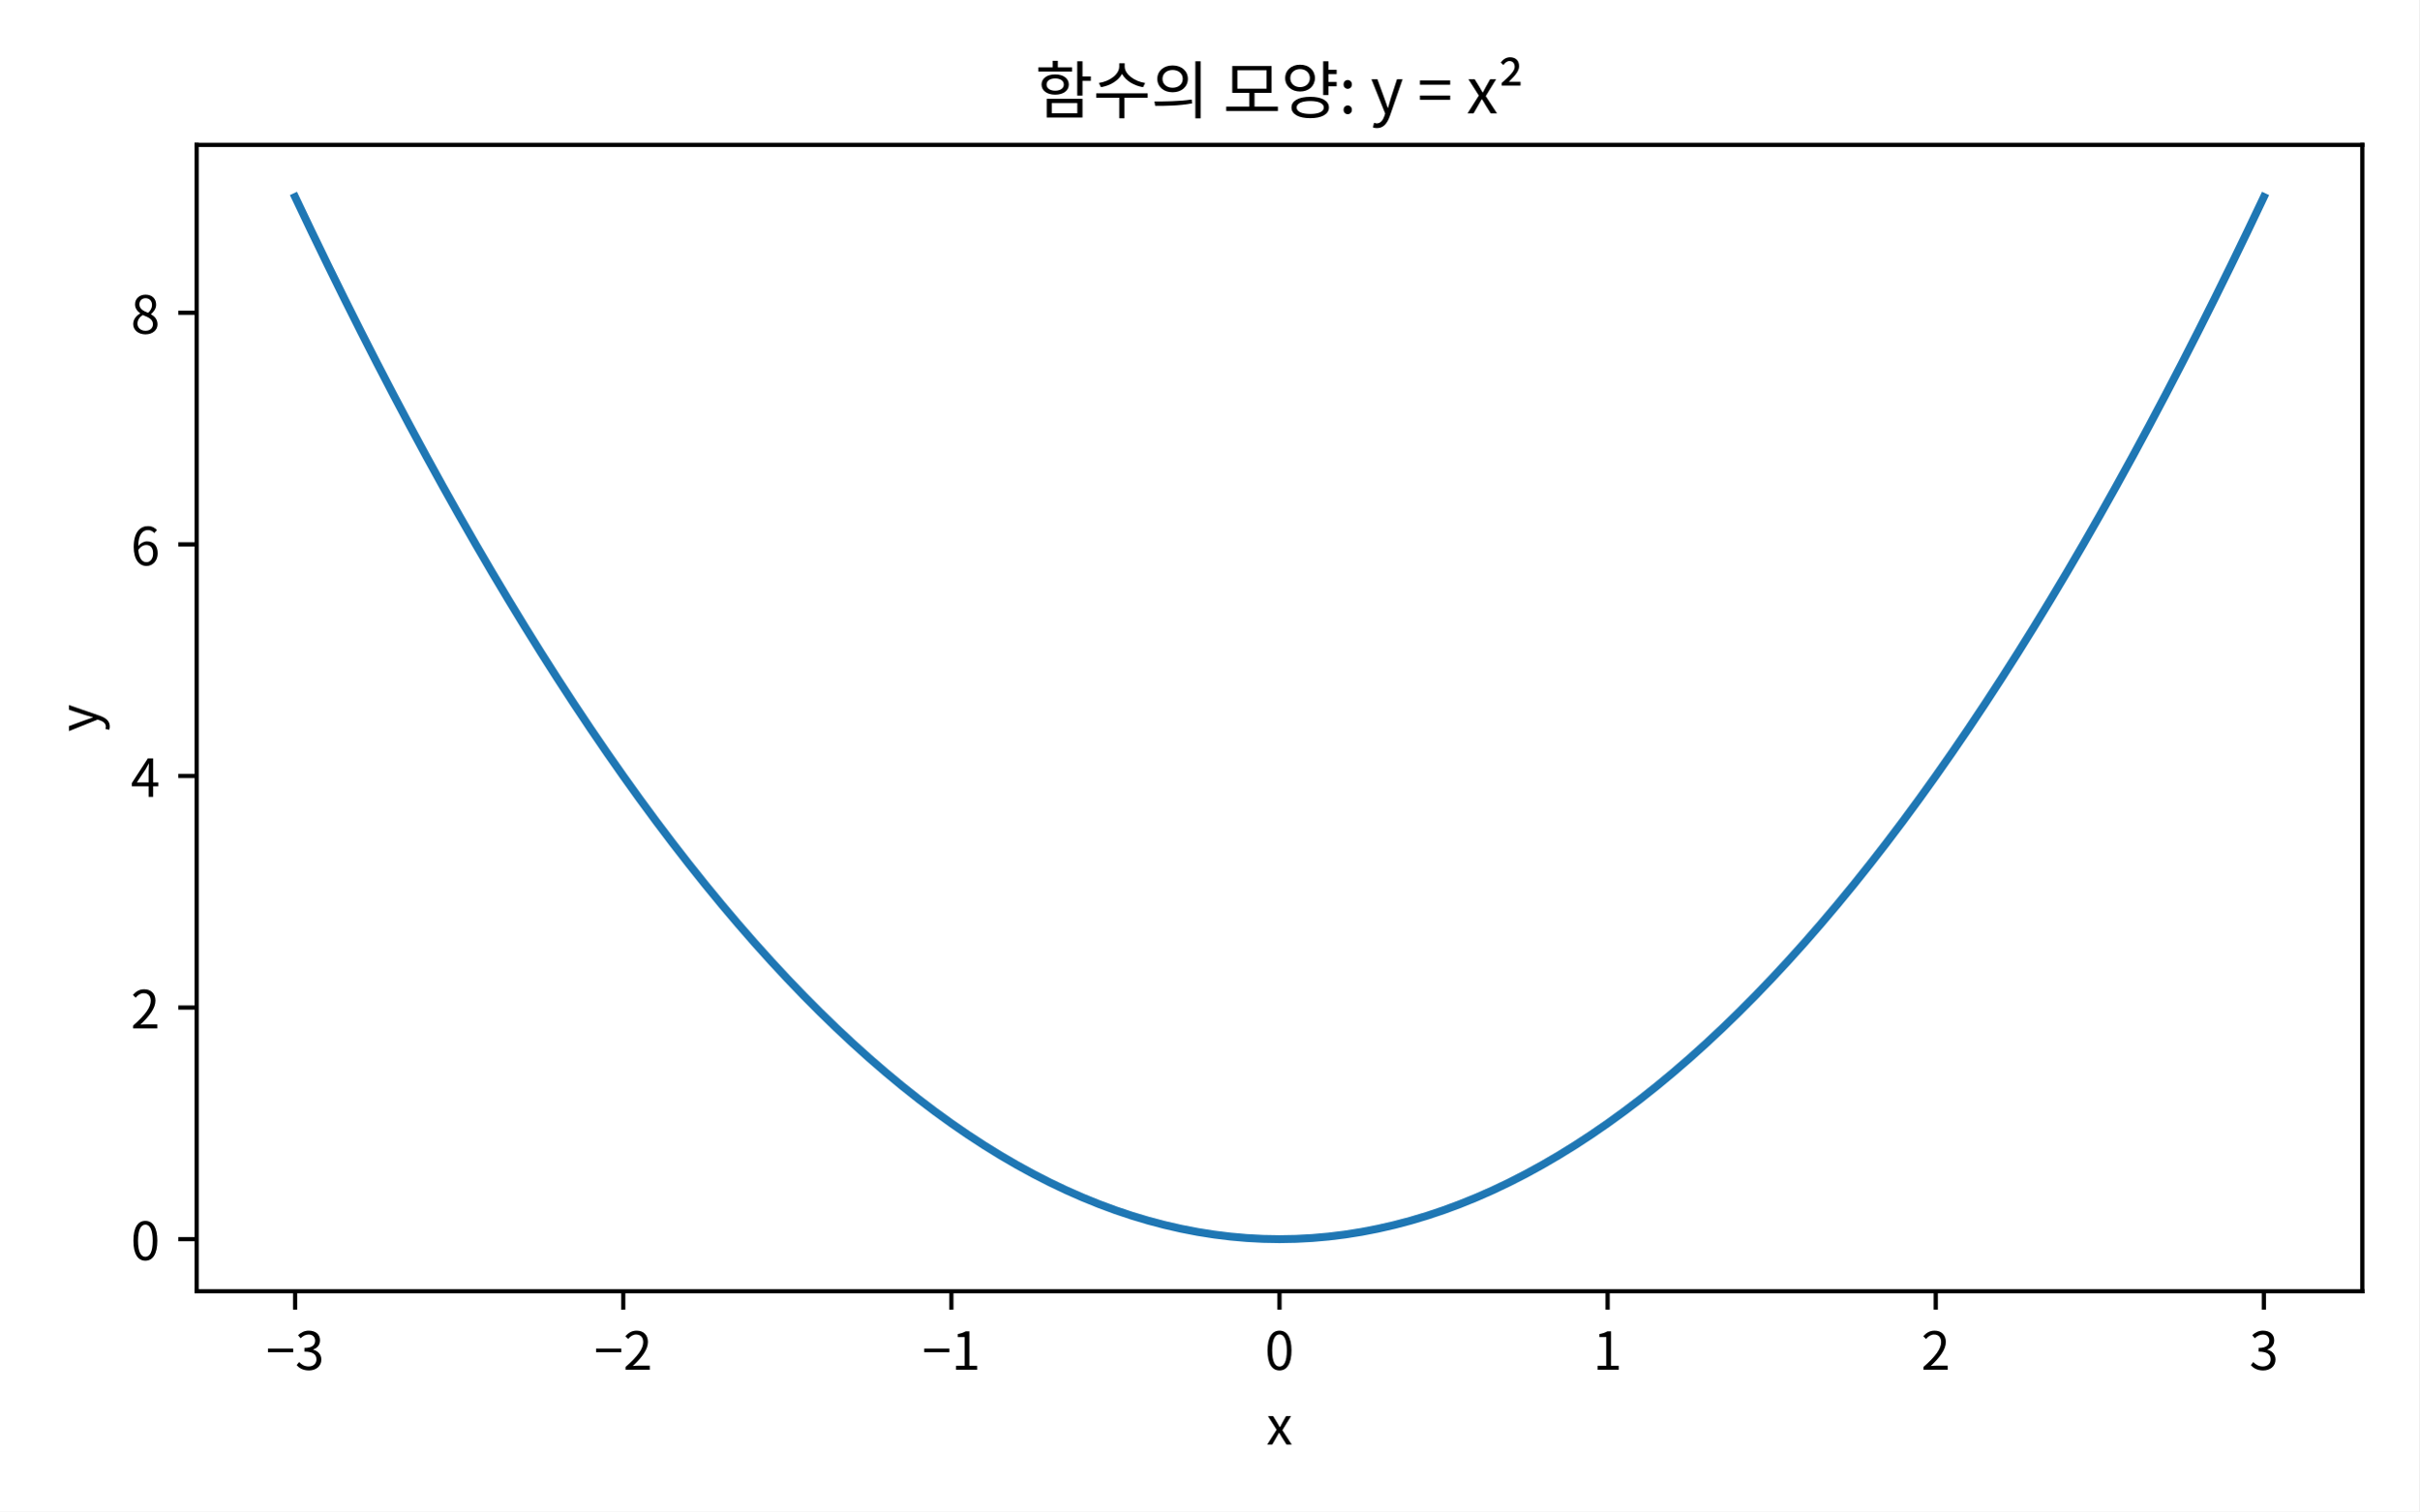
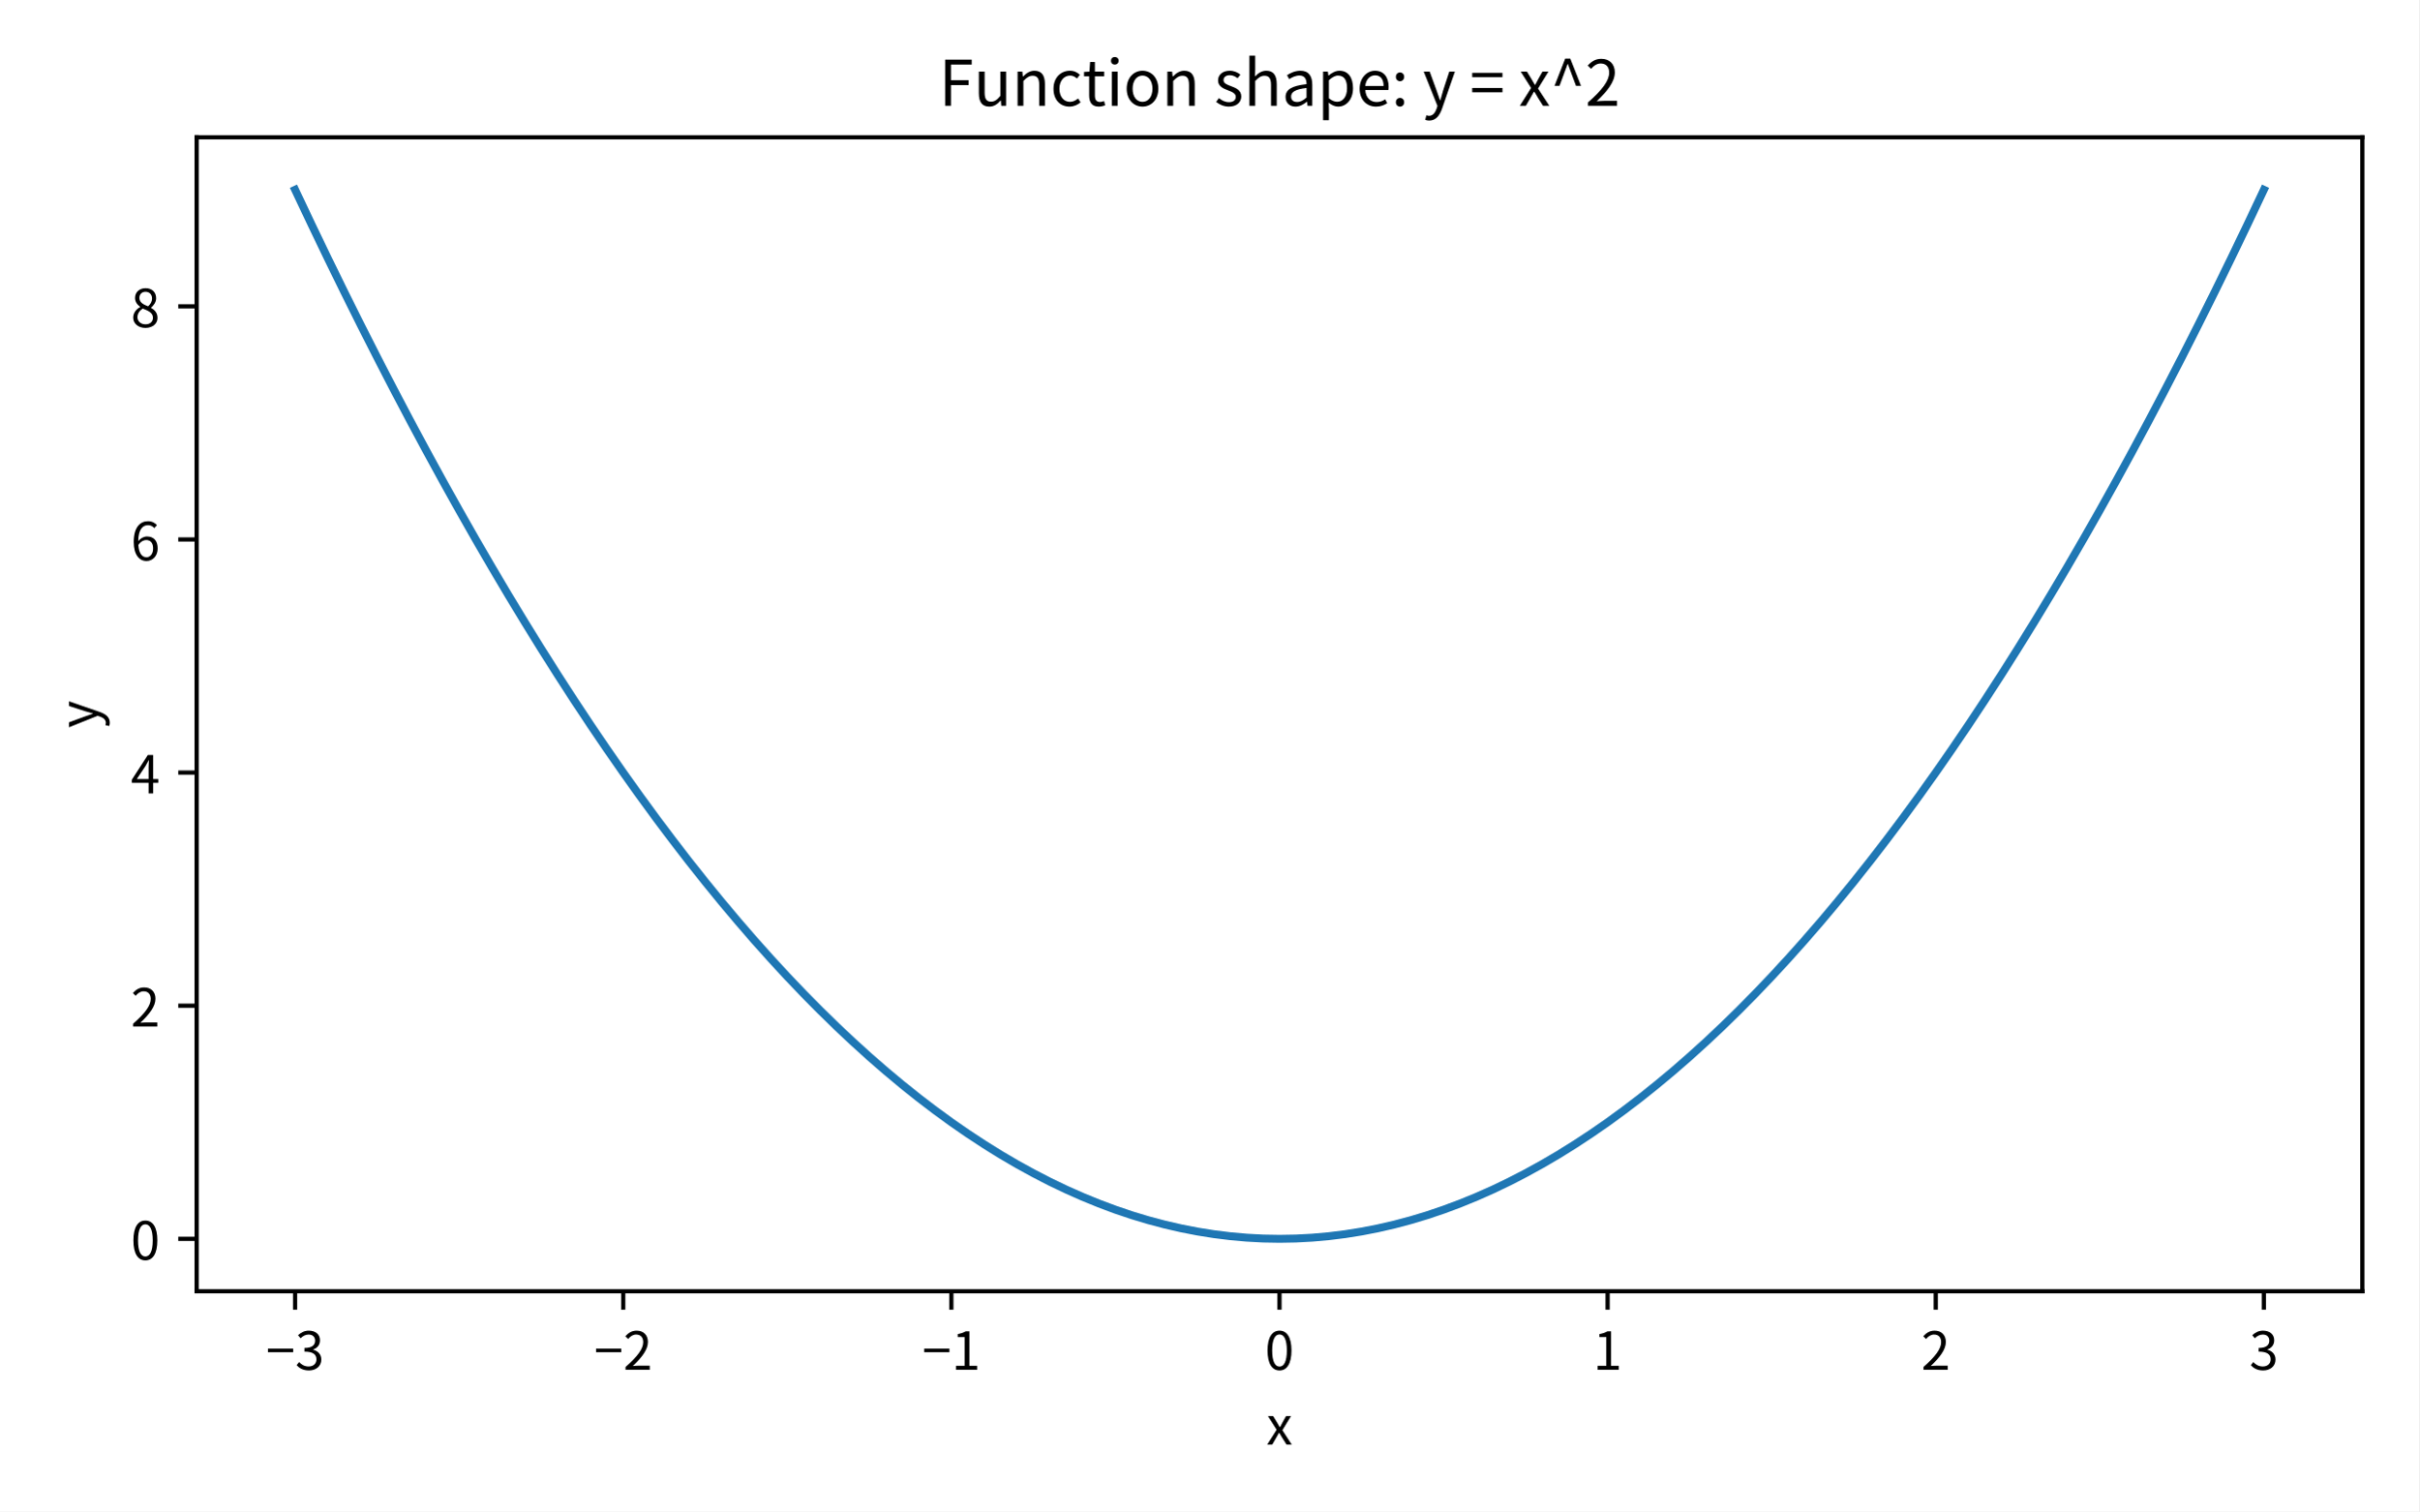
<svg xmlns="http://www.w3.org/2000/svg" xmlns:xlink="http://www.w3.org/1999/xlink" width="460.8pt" height="288pt" viewBox="0 0 460.8 288" version="1.1">
  <defs>
    <style type="text/css">*{stroke-linejoin: round; stroke-linecap: butt}</style>
  </defs>
  <g id="figure_1">
    <g id="patch_1">
      <path d="M 0 288 L 460.8 288 L 460.8 0 L 0 0 z " style="fill: #ffffff" />
    </g>
    <g id="axes_1">
      <g id="patch_2">
-         <path d="M 37.46 246.04 L 450 246.04 L 450 27.6 L 37.46 27.6 z " style="fill: #ffffff" />
+         <path d="M 37.46 246.04 L 450 246.04 L 450 26.16 L 37.46 26.16 z " style="fill: #ffffff" />
      </g>
      <g id="matplotlib.axis_1">
        <g id="xtick_1">
          <g id="line2d_1">
            <defs>
              <path id="m82375c42b1" d="M 0 0 L 0 3.5 " style="stroke: #000000; stroke-width: 0.8" />
            </defs>
            <g>
              <use xlink:href="#m82375c42b1" x="56.212" y="246.04" style="stroke: #000000; stroke-width: 0.8" />
            </g>
          </g>
          <g id="text_1">
            <g transform="translate(50.66182 260.9994) scale(0.1 -0.1)">
              <defs>
                <path id="NotoSansCJKjp-Regular-2212" d="M 243 2144 L 3315 2144 L 3315 2579 L 243 2579 L 243 2144 z " transform="scale(0.015625)" />
                <path id="NotoSansCJKjp-Regular-33" d="M 1683 -83 C 2522 -83 3194 416 3194 1254 C 3194 1901 2752 2310 2202 2445 L 2202 2477 C 2701 2650 3034 3034 3034 3603 C 3034 4346 2458 4774 1664 4774 C 1126 4774 710 4538 358 4218 L 672 3846 C 941 4115 1267 4301 1645 4301 C 2138 4301 2438 4006 2438 3558 C 2438 3053 2112 2662 1139 2662 L 1139 2214 C 2227 2214 2598 1843 2598 1274 C 2598 736 2208 403 1645 403 C 1114 403 762 659 486 941 L 186 563 C 493 224 954 -83 1683 -83 z " transform="scale(0.015625)" />
              </defs>
              <use xlink:href="#NotoSansCJKjp-Regular-2212" />
              <use xlink:href="#NotoSansCJKjp-Regular-33" x="55.5" />
            </g>
          </g>
        </g>
        <g id="xtick_2">
          <g id="line2d_2">
            <g>
              <use xlink:href="#m82375c42b1" x="118.718" y="246.04" style="stroke: #000000; stroke-width: 0.8" />
            </g>
          </g>
          <g id="text_2">
            <g transform="translate(113.1679 260.9994) scale(0.1 -0.1)">
              <defs>
                <path id="NotoSansCJKjp-Regular-32" d="M 282 0 L 3232 0 L 3232 506 L 1933 506 C 1696 506 1408 480 1165 461 C 2266 1504 3008 2458 3008 3398 C 3008 4230 2477 4774 1638 4774 C 1043 4774 634 4506 256 4090 L 595 3757 C 858 4070 1184 4301 1568 4301 C 2150 4301 2432 3910 2432 3373 C 2432 2566 1754 1632 282 346 L 282 0 z " transform="scale(0.015625)" />
              </defs>
              <use xlink:href="#NotoSansCJKjp-Regular-2212" />
              <use xlink:href="#NotoSansCJKjp-Regular-32" x="55.5" />
            </g>
          </g>
        </g>
        <g id="xtick_3">
          <g id="line2d_3">
            <g>
              <use xlink:href="#m82375c42b1" x="181.224" y="246.04" style="stroke: #000000; stroke-width: 0.8" />
            </g>
          </g>
          <g id="text_3">
            <g transform="translate(175.6739 260.9994) scale(0.1 -0.1)">
              <defs>
                <path id="NotoSansCJKjp-Regular-31" d="M 563 0 L 3136 0 L 3136 486 L 2195 486 L 2195 4691 L 1747 4691 C 1491 4544 1190 4435 774 4358 L 774 3987 L 1613 3987 L 1613 486 L 563 486 L 563 0 z " transform="scale(0.015625)" />
              </defs>
              <use xlink:href="#NotoSansCJKjp-Regular-2212" />
              <use xlink:href="#NotoSansCJKjp-Regular-31" x="55.5" />
            </g>
          </g>
        </g>
        <g id="xtick_4">
          <g id="line2d_4">
            <g>
              <use xlink:href="#m82375c42b1" x="243.73" y="246.04" style="stroke: #000000; stroke-width: 0.8" />
            </g>
          </g>
          <g id="text_4">
            <g transform="translate(240.955 260.9994) scale(0.1 -0.1)">
              <defs>
                <path id="NotoSansCJKjp-Regular-30" d="M 1779 -83 C 2669 -83 3238 723 3238 2362 C 3238 3987 2669 4774 1779 4774 C 883 4774 320 3987 320 2362 C 320 723 883 -83 1779 -83 z M 1779 390 C 1248 390 883 986 883 2362 C 883 3731 1248 4314 1779 4314 C 2310 4314 2675 3731 2675 2362 C 2675 986 2310 390 1779 390 z " transform="scale(0.015625)" />
              </defs>
              <use xlink:href="#NotoSansCJKjp-Regular-30" />
            </g>
          </g>
        </g>
        <g id="xtick_5">
          <g id="line2d_5">
            <g>
              <use xlink:href="#m82375c42b1" x="306.236" y="246.04" style="stroke: #000000; stroke-width: 0.8" />
            </g>
          </g>
          <g id="text_5">
            <g transform="translate(303.4611 260.9994) scale(0.1 -0.1)">
              <use xlink:href="#NotoSansCJKjp-Regular-31" />
            </g>
          </g>
        </g>
        <g id="xtick_6">
          <g id="line2d_6">
            <g>
              <use xlink:href="#m82375c42b1" x="368.742" y="246.04" style="stroke: #000000; stroke-width: 0.8" />
            </g>
          </g>
          <g id="text_6">
            <g transform="translate(365.9671 260.9994) scale(0.1 -0.1)">
              <use xlink:href="#NotoSansCJKjp-Regular-32" />
            </g>
          </g>
        </g>
        <g id="xtick_7">
          <g id="line2d_7">
            <g>
              <use xlink:href="#m82375c42b1" x="431.248" y="246.04" style="stroke: #000000; stroke-width: 0.8" />
            </g>
          </g>
          <g id="text_7">
            <g transform="translate(428.4732 260.9994) scale(0.1 -0.1)">
              <use xlink:href="#NotoSansCJKjp-Regular-33" />
            </g>
          </g>
        </g>
        <g id="text_8">
          <g transform="translate(241.2402 275.2494) scale(0.1 -0.1)">
            <defs>
              <path id="NotoSansCJKjp-Regular-78" d="M 96 0 L 710 0 L 1178 813 C 1299 1024 1408 1235 1530 1434 L 1562 1434 C 1696 1235 1824 1024 1939 813 L 2451 0 L 3091 0 L 1946 1754 L 3002 3475 L 2394 3475 L 1965 2714 C 1856 2515 1760 2330 1658 2131 L 1626 2131 C 1510 2330 1389 2515 1286 2714 L 819 3475 L 186 3475 L 1242 1811 L 96 0 z " transform="scale(0.015625)" />
            </defs>
            <use xlink:href="#NotoSansCJKjp-Regular-78" />
          </g>
        </g>
      </g>
      <g id="matplotlib.axis_2">
        <g id="ytick_1">
          <g id="line2d_8">
            <defs>
              <path id="m13616941af" d="M 0 0 L -3.5 0 " style="stroke: #000000; stroke-width: 0.8" />
            </defs>
            <g>
-               <use xlink:href="#m13616941af" x="37.46" y="236.111" style="stroke: #000000; stroke-width: 0.8" />
+               <use xlink:href="#m13616941af" x="37.46" y="236.045" style="stroke: #000000; stroke-width: 0.8" />
            </g>
          </g>
          <g id="text_9">
-             <g transform="translate(24.91 240.0906) scale(0.1 -0.1)">
+             <g transform="translate(24.91 240.0251) scale(0.1 -0.1)">
              <use xlink:href="#NotoSansCJKjp-Regular-30" />
            </g>
          </g>
        </g>
        <g id="ytick_2">
          <g id="line2d_9">
            <g>
-               <use xlink:href="#m13616941af" x="37.46" y="191.982" style="stroke: #000000; stroke-width: 0.8" />
+               <use xlink:href="#m13616941af" x="37.46" y="191.625" style="stroke: #000000; stroke-width: 0.8" />
            </g>
          </g>
          <g id="text_10">
-             <g transform="translate(24.91 195.9613) scale(0.1 -0.1)">
+             <g transform="translate(24.91 195.6049) scale(0.1 -0.1)">
              <use xlink:href="#NotoSansCJKjp-Regular-32" />
            </g>
          </g>
        </g>
        <g id="ytick_3">
          <g id="line2d_10">
            <g>
-               <use xlink:href="#m13616941af" x="37.46" y="147.852" style="stroke: #000000; stroke-width: 0.8" />
+               <use xlink:href="#m13616941af" x="37.46" y="147.205" style="stroke: #000000; stroke-width: 0.8" />
            </g>
          </g>
          <g id="text_11">
-             <g transform="translate(24.91 151.832) scale(0.1 -0.1)">
+             <g transform="translate(24.91 151.1847) scale(0.1 -0.1)">
              <defs>
                <path id="NotoSansCJKjp-Regular-34" d="M 2176 0 L 2726 0 L 2726 1293 L 3354 1293 L 3354 1760 L 2726 1760 L 2726 4691 L 2080 4691 L 128 1677 L 128 1293 L 2176 1293 L 2176 0 z M 2176 1760 L 736 1760 L 1805 3360 C 1939 3590 2067 3827 2182 4051 L 2208 4051 C 2195 3814 2176 3430 2176 3200 L 2176 1760 z " transform="scale(0.015625)" />
              </defs>
              <use xlink:href="#NotoSansCJKjp-Regular-34" />
            </g>
          </g>
        </g>
        <g id="ytick_4">
          <g id="line2d_11">
            <g>
-               <use xlink:href="#m13616941af" x="37.46" y="103.723" style="stroke: #000000; stroke-width: 0.8" />
+               <use xlink:href="#m13616941af" x="37.46" y="102.785" style="stroke: #000000; stroke-width: 0.8" />
            </g>
          </g>
          <g id="text_12">
-             <g transform="translate(24.91 107.7027) scale(0.1 -0.1)">
+             <g transform="translate(24.91 106.7645) scale(0.1 -0.1)">
              <defs>
                <path id="NotoSansCJKjp-Regular-36" d="M 1926 -83 C 2656 -83 3277 531 3277 1440 C 3277 2426 2765 2912 1971 2912 C 1606 2912 1197 2701 909 2349 C 934 3802 1466 4294 2118 4294 C 2400 4294 2682 4154 2861 3936 L 3194 4294 C 2931 4576 2579 4774 2093 4774 C 1184 4774 358 4077 358 2240 C 358 691 1030 -83 1926 -83 z M 922 1882 C 1229 2317 1587 2477 1875 2477 C 2445 2477 2720 2074 2720 1440 C 2720 800 2374 378 1926 378 C 1338 378 986 909 922 1882 z " transform="scale(0.015625)" />
              </defs>
              <use xlink:href="#NotoSansCJKjp-Regular-36" />
            </g>
          </g>
        </g>
        <g id="ytick_5">
          <g id="line2d_12">
            <g>
-               <use xlink:href="#m13616941af" x="37.46" y="59.594" style="stroke: #000000; stroke-width: 0.8" />
+               <use xlink:href="#m13616941af" x="37.46" y="58.365" style="stroke: #000000; stroke-width: 0.8" />
            </g>
          </g>
          <g id="text_13">
-             <g transform="translate(24.91 63.57343) scale(0.1 -0.1)">
+             <g transform="translate(24.91 62.34433) scale(0.1 -0.1)">
              <defs>
                <path id="NotoSansCJKjp-Regular-38" d="M 1792 -83 C 2669 -83 3258 448 3258 1126 C 3258 1773 2880 2125 2470 2362 L 2470 2394 C 2746 2611 3091 3034 3091 3526 C 3091 4250 2605 4762 1805 4762 C 1075 4762 518 4282 518 3571 C 518 3078 813 2726 1152 2490 L 1152 2464 C 723 2234 294 1792 294 1165 C 294 442 922 -83 1792 -83 z M 2112 2547 C 1555 2765 1050 3014 1050 3571 C 1050 4026 1363 4326 1798 4326 C 2298 4326 2592 3962 2592 3494 C 2592 3149 2426 2829 2112 2547 z M 1798 352 C 1235 352 813 717 813 1216 C 813 1664 1082 2035 1459 2278 C 2125 2010 2701 1779 2701 1146 C 2701 678 2342 352 1798 352 z " transform="scale(0.015625)" />
              </defs>
              <use xlink:href="#NotoSansCJKjp-Regular-38" />
            </g>
          </g>
        </g>
        <g id="text_14">
-           <g transform="translate(18.56938 139.4247) rotate(-90) scale(0.1 -0.1)">
+           <g transform="translate(18.56938 138.7047) rotate(-90) scale(0.1 -0.1)">
            <defs>
              <path id="NotoSansCJKjp-Regular-79" d="M 646 -1498 C 1338 -1498 1702 -973 1946 -294 L 3251 3475 L 2682 3475 L 2054 1549 C 1965 1235 1862 883 1773 563 L 1741 563 C 1619 890 1504 1242 1395 1549 L 691 3475 L 83 3475 L 1478 -6 L 1402 -269 C 1254 -698 1011 -1018 621 -1018 C 525 -1018 422 -986 352 -960 L 237 -1427 C 346 -1472 486 -1498 646 -1498 z " transform="scale(0.015625)" />
            </defs>
            <use xlink:href="#NotoSansCJKjp-Regular-79" />
          </g>
        </g>
      </g>
      <g id="line2d_13">
-         <path d="M 56.212 37.529 L 59.337 44.093 L 62.462 50.547 L 65.588 56.891 L 68.713 63.124 L 71.838 69.247 L 74.964 75.26 L 78.089 81.162 L 81.214 86.954 L 84.34 92.636 L 87.465 98.207 L 90.59 103.668 L 93.715 109.019 L 96.841 114.259 L 99.966 119.389 L 103.091 124.409 L 106.217 129.318 L 109.342 134.117 L 112.467 138.806 L 115.593 143.384 L 118.718 147.852 L 121.843 152.21 L 124.968 156.458 L 128.094 160.595 L 131.219 164.621 L 134.344 168.538 L 137.47 172.344 L 140.595 176.04 L 143.72 179.625 L 146.846 183.101 L 149.971 186.465 L 153.096 189.72 L 156.222 192.864 L 159.347 195.898 L 162.472 198.822 L 165.597 201.635 L 168.723 204.338 L 171.848 206.93 L 174.973 209.413 L 178.099 211.785 L 181.224 214.046 L 184.349 216.198 L 187.475 218.239 L 190.6 220.169 L 193.725 221.99 L 196.85 223.7 L 199.976 225.299 L 203.101 226.789 L 206.226 228.168 L 209.352 229.436 L 212.477 230.595 L 215.602 231.643 L 218.728 232.581 L 221.853 233.408 L 224.978 234.125 L 228.103 234.732 L 231.229 235.228 L 234.354 235.614 L 237.479 235.89 L 240.605 236.056 L 243.73 236.111 L 246.855 236.056 L 249.981 235.89 L 253.106 235.614 L 256.231 235.228 L 259.357 234.732 L 262.482 234.125 L 265.607 233.408 L 268.732 232.581 L 271.858 231.643 L 274.983 230.595 L 278.108 229.436 L 281.234 228.168 L 284.359 226.789 L 287.484 225.299 L 290.61 223.7 L 293.735 221.99 L 296.86 220.169 L 299.985 218.239 L 303.111 216.198 L 306.236 214.046 L 309.361 211.785 L 312.487 209.413 L 315.612 206.93 L 318.737 204.338 L 321.863 201.635 L 324.988 198.822 L 328.113 195.898 L 331.238 192.864 L 334.364 189.72 L 337.489 186.465 L 340.614 183.101 L 343.74 179.625 L 346.865 176.04 L 349.99 172.344 L 353.116 168.538 L 356.241 164.621 L 359.366 160.595 L 362.492 156.458 L 365.617 152.21 L 368.742 147.852 L 371.867 143.384 L 374.993 138.806 L 378.118 134.117 L 381.243 129.318 L 384.369 124.409 L 387.494 119.389 L 390.619 114.259 L 393.745 109.019 L 396.87 103.668 L 399.995 98.207 L 403.12 92.636 L 406.246 86.954 L 409.371 81.162 L 412.496 75.26 L 415.622 69.247 L 418.747 63.124 L 421.872 56.891 L 424.998 50.547 L 428.123 44.093 L 431.248 37.529 " clip-path="url(#p4c267821d4)" style="fill: none; stroke: #1f77b4; stroke-width: 1.5; stroke-linecap: square" />
+         <path d="M 56.212 36.155 L 59.337 42.762 L 62.462 49.259 L 65.588 55.644 L 68.713 61.918 L 71.838 68.082 L 74.964 74.134 L 78.089 80.075 L 81.214 85.905 L 84.34 91.624 L 87.465 97.232 L 90.59 102.729 L 93.715 108.115 L 96.841 113.39 L 99.966 118.554 L 103.091 123.607 L 106.217 128.549 L 109.342 133.379 L 112.467 138.099 L 115.593 142.708 L 118.718 147.205 L 121.843 151.592 L 124.968 155.867 L 128.094 160.031 L 131.219 164.085 L 134.344 168.027 L 137.47 171.858 L 140.595 175.578 L 143.72 179.188 L 146.846 182.686 L 149.971 186.073 L 153.096 189.349 L 156.222 192.514 L 159.347 195.568 L 162.472 198.51 L 165.597 201.342 L 168.723 204.063 L 171.848 206.673 L 174.973 209.171 L 178.099 211.559 L 181.224 213.835 L 184.349 216.001 L 187.475 218.055 L 190.6 219.999 L 193.725 221.831 L 196.85 223.552 L 199.976 225.163 L 203.101 226.662 L 206.226 228.05 L 209.352 229.327 L 212.477 230.493 L 215.602 231.548 L 218.728 232.492 L 221.853 233.325 L 224.978 234.047 L 228.103 234.657 L 231.229 235.157 L 234.354 235.546 L 237.479 235.823 L 240.605 235.99 L 243.73 236.045 L 246.855 235.99 L 249.981 235.823 L 253.106 235.546 L 256.231 235.157 L 259.357 234.657 L 262.482 234.047 L 265.607 233.325 L 268.732 232.492 L 271.858 231.548 L 274.983 230.493 L 278.108 229.327 L 281.234 228.05 L 284.359 226.662 L 287.484 225.163 L 290.61 223.552 L 293.735 221.831 L 296.86 219.999 L 299.985 218.055 L 303.111 216.001 L 306.236 213.835 L 309.361 211.559 L 312.487 209.171 L 315.612 206.673 L 318.737 204.063 L 321.863 201.342 L 324.988 198.51 L 328.113 195.568 L 331.238 192.514 L 334.364 189.349 L 337.489 186.073 L 340.614 182.686 L 343.74 179.188 L 346.865 175.578 L 349.99 171.858 L 353.116 168.027 L 356.241 164.085 L 359.366 160.031 L 362.492 155.867 L 365.617 151.592 L 368.742 147.205 L 371.867 142.708 L 374.993 138.099 L 378.118 133.379 L 381.243 128.549 L 384.369 123.607 L 387.494 118.554 L 390.619 113.39 L 393.745 108.115 L 396.87 102.729 L 399.995 97.232 L 403.12 91.624 L 406.246 85.905 L 409.371 80.075 L 412.496 74.134 L 415.622 68.082 L 418.747 61.918 L 421.872 55.644 L 424.998 49.259 L 428.123 42.762 L 431.248 36.155 " clip-path="url(#pd723941ccd)" style="fill: none; stroke: #1f77b4; stroke-width: 1.5; stroke-linecap: square" />
      </g>
      <g id="patch_3">
-         <path d="M 37.46 246.04 L 37.46 27.6 " style="fill: none; stroke: #000000; stroke-width: 0.8; stroke-linejoin: miter; stroke-linecap: square" />
+         <path d="M 37.46 246.04 L 37.46 26.16 " style="fill: none; stroke: #000000; stroke-width: 0.8; stroke-linejoin: miter; stroke-linecap: square" />
      </g>
      <g id="patch_4">
-         <path d="M 450 246.04 L 450 27.6 " style="fill: none; stroke: #000000; stroke-width: 0.8; stroke-linejoin: miter; stroke-linecap: square" />
+         <path d="M 450 246.04 L 450 26.16 " style="fill: none; stroke: #000000; stroke-width: 0.8; stroke-linejoin: miter; stroke-linecap: square" />
      </g>
      <g id="patch_5">
        <path d="M 37.46 246.04 L 450 246.04 " style="fill: none; stroke: #000000; stroke-width: 0.8; stroke-linejoin: miter; stroke-linecap: square" />
      </g>
      <g id="patch_6">
-         <path d="M 37.46 27.6 L 450 27.6 " style="fill: none; stroke: #000000; stroke-width: 0.8; stroke-linejoin: miter; stroke-linecap: square" />
+         <path d="M 37.46 26.16 L 450 26.16 " style="fill: none; stroke: #000000; stroke-width: 0.8; stroke-linejoin: miter; stroke-linecap: square" />
      </g>
      <g id="text_15">
-         <g transform="translate(197.1756 21.6) scale(0.12 -0.12)">
+         <g transform="translate(178.8269 20.16) scale(0.12 -0.12)">
          <defs>
-             <path id="NotoSansCJKjp-Regular-d568" d="M 1178 1478 L 1178 -422 L 4813 -422 L 4813 1478 L 1178 1478 z M 4288 1050 L 4288 13 L 1696 13 L 1696 1050 L 4288 1050 z M 2042 3962 C 1210 3962 653 3552 653 2931 C 653 2304 1210 1901 2042 1901 C 2867 1901 3424 2304 3424 2931 C 3424 3552 2867 3962 2042 3962 z M 2042 3552 C 2566 3552 2918 3309 2918 2931 C 2918 2547 2566 2304 2042 2304 C 1517 2304 1165 2547 1165 2931 C 1165 3309 1517 3552 2042 3552 z M 4282 5293 L 4282 1805 L 4813 1805 L 4813 3309 L 5664 3309 L 5664 3757 L 4813 3757 L 4813 5293 L 4282 5293 z M 1779 5338 L 1779 4678 L 333 4678 L 333 4250 L 3750 4250 L 3750 4678 L 2310 4678 L 2310 5338 L 1779 5338 z " transform="scale(0.015625)" />
-             <path id="NotoSansCJKjp-Regular-c218" d="M 2662 5088 L 2662 4762 C 2662 3942 1645 3245 589 3091 L 800 2662 C 1702 2810 2573 3309 2944 4013 C 3315 3309 4179 2810 5082 2662 L 5293 3091 C 4243 3245 3213 3955 3213 4762 L 3213 5088 L 2662 5088 z M 320 2035 L 320 1594 L 2662 1594 L 2662 -499 L 3187 -499 L 3187 1594 L 5549 1594 L 5549 2035 L 320 2035 z " transform="scale(0.015625)" />
-             <path id="NotoSansCJKjp-Regular-c758" d="M 2195 4870 C 1293 4870 640 4314 640 3507 C 640 2701 1293 2144 2195 2144 C 3098 2144 3744 2701 3744 3507 C 3744 4314 3098 4870 2195 4870 z M 2195 4410 C 2790 4410 3226 4045 3226 3507 C 3226 2970 2790 2605 2195 2605 C 1600 2605 1165 2970 1165 3507 C 1165 4045 1600 4410 2195 4410 z M 4506 5293 L 4506 -506 L 5037 -506 L 5037 5293 L 4506 5293 z M 422 762 C 1459 762 2867 768 4173 1018 L 4128 1408 C 2867 1216 1408 1210 352 1210 L 422 762 z " transform="scale(0.015625)" />
+             <path id="NotoSansCJKjp-Regular-46" d="M 646 0 L 1235 0 L 1235 2106 L 3027 2106 L 3027 2605 L 1235 2605 L 1235 4192 L 3347 4192 L 3347 4691 L 646 4691 L 646 0 z " transform="scale(0.015625)" />
+             <path id="NotoSansCJKjp-Regular-75" d="M 1606 -83 C 2080 -83 2426 166 2752 544 L 2771 544 L 2816 0 L 3302 0 L 3302 3475 L 2720 3475 L 2720 1011 C 2387 602 2138 422 1779 422 C 1318 422 1126 698 1126 1344 L 1126 3475 L 538 3475 L 538 1274 C 538 384 870 -83 1606 -83 z " transform="scale(0.015625)" />
+             <path id="NotoSansCJKjp-Regular-6e" d="M 589 0 L 1178 0 L 1178 2522 C 1523 2874 1766 3053 2125 3053 C 2586 3053 2784 2778 2784 2125 L 2784 0 L 3366 0 L 3366 2202 C 3366 3085 3034 3565 2304 3565 C 1830 3565 1466 3302 1139 2970 L 1126 2970 L 1069 3475 L 589 3475 L 589 0 z " transform="scale(0.015625)" />
+             <path id="NotoSansCJKjp-Regular-63" d="M 1958 -83 C 2374 -83 2771 83 3085 352 L 2829 749 C 2611 557 2330 403 2010 403 C 1370 403 934 934 934 1734 C 934 2534 1395 3072 2029 3072 C 2298 3072 2522 2950 2720 2771 L 3014 3155 C 2771 3373 2458 3565 2003 3565 C 1107 3565 333 2893 333 1734 C 333 582 1037 -83 1958 -83 z " transform="scale(0.015625)" />
+             <path id="NotoSansCJKjp-Regular-74" d="M 1677 -83 C 1894 -83 2125 -19 2323 45 L 2208 486 C 2093 435 1939 390 1811 390 C 1408 390 1274 634 1274 1056 L 1274 3002 L 2221 3002 L 2221 3475 L 1274 3475 L 1274 4454 L 787 4454 L 723 3475 L 173 3443 L 173 3002 L 691 3002 L 691 1075 C 691 378 941 -83 1677 -83 z " transform="scale(0.015625)" />
+             <path id="NotoSansCJKjp-Regular-69" d="M 589 0 L 1178 0 L 1178 3475 L 589 3475 L 589 0 z M 883 4192 C 1114 4192 1274 4346 1274 4582 C 1274 4806 1114 4960 883 4960 C 653 4960 499 4806 499 4582 C 499 4346 653 4192 883 4192 z " transform="scale(0.015625)" />
+             <path id="NotoSansCJKjp-Regular-6f" d="M 1939 -83 C 2790 -83 3546 582 3546 1734 C 3546 2893 2790 3565 1939 3565 C 1088 3565 333 2893 333 1734 C 333 582 1088 -83 1939 -83 z M 1939 403 C 1338 403 934 934 934 1734 C 934 2534 1338 3072 1939 3072 C 2541 3072 2950 2534 2950 1734 C 2950 934 2541 403 1939 403 z " transform="scale(0.015625)" />
            <path id="NotoSansCJKjp-Regular-20" transform="scale(0.015625)" />
-             <path id="NotoSansCJKjp-Regular-baa8" d="M 4410 4384 L 4410 2509 L 1453 2509 L 1453 4384 L 4410 4384 z M 934 4813 L 934 2086 L 2669 2086 L 2669 685 L 320 685 L 320 243 L 5568 243 L 5568 685 L 3194 685 L 3194 2086 L 4928 2086 L 4928 4813 L 934 4813 z " transform="scale(0.015625)" />
-             <path id="NotoSansCJKjp-Regular-c591" d="M 1933 4947 C 1062 4947 422 4390 422 3584 C 422 2778 1062 2221 1933 2221 C 2810 2221 3443 2778 3443 3584 C 3443 4390 2810 4947 1933 4947 z M 1933 4499 C 2509 4499 2931 4122 2931 3584 C 2931 3040 2509 2669 1933 2669 C 1363 2669 941 3040 941 3584 C 941 4122 1363 4499 1933 4499 z M 2970 1683 C 1792 1683 1062 1280 1062 595 C 1062 -83 1792 -486 2970 -486 C 4141 -486 4864 -83 4864 595 C 4864 1280 4141 1683 2970 1683 z M 2970 1254 C 3827 1254 4346 1011 4346 595 C 4346 179 3827 -58 2970 -58 C 2112 -58 1587 179 1587 595 C 1587 1011 2112 1254 2970 1254 z M 4282 5293 L 4282 1862 L 4813 1862 L 4813 2752 L 5651 2752 L 5651 3194 L 4813 3194 L 4813 3987 L 5651 3987 L 5651 4429 L 4813 4429 L 4813 5293 L 4282 5293 z " transform="scale(0.015625)" />
+             <path id="NotoSansCJKjp-Regular-73" d="M 1498 -83 C 2317 -83 2758 384 2758 947 C 2758 1606 2208 1811 1702 2003 C 1312 2150 954 2278 954 2605 C 954 2880 1158 3110 1600 3110 C 1907 3110 2150 2976 2387 2803 L 2669 3168 C 2406 3386 2022 3565 1594 3565 C 832 3565 397 3130 397 2579 C 397 1984 922 1754 1408 1574 C 1792 1434 2202 1267 2202 915 C 2202 614 1978 371 1517 371 C 1101 371 794 538 486 787 L 205 397 C 531 122 1005 -83 1498 -83 z " transform="scale(0.015625)" />
+             <path id="NotoSansCJKjp-Regular-68" d="M 589 0 L 1178 0 L 1178 2522 C 1523 2874 1766 3053 2125 3053 C 2586 3053 2784 2778 2784 2125 L 2784 0 L 3366 0 L 3366 2202 C 3366 3085 3034 3565 2304 3565 C 1830 3565 1472 3302 1152 2982 L 1178 3699 L 1178 5094 L 589 5094 L 589 0 z " transform="scale(0.015625)" />
+             <path id="NotoSansCJKjp-Regular-61" d="M 1389 -83 C 1818 -83 2208 141 2541 416 L 2560 416 L 2611 0 L 3091 0 L 3091 2138 C 3091 3002 2739 3565 1888 3565 C 1325 3565 838 3315 525 3110 L 749 2707 C 1024 2893 1389 3078 1792 3078 C 2362 3078 2509 2650 2509 2202 C 1030 2035 378 1658 378 902 C 378 275 806 -83 1389 -83 z M 1555 390 C 1210 390 941 544 941 941 C 941 1389 1338 1677 2509 1811 L 2509 845 C 2170 544 1888 390 1555 390 z " transform="scale(0.015625)" />
+             <path id="NotoSansCJKjp-Regular-70" d="M 589 -1466 L 1178 -1466 L 1178 -288 L 1158 320 C 1472 58 1805 -83 2118 -83 C 2912 -83 3629 602 3629 1792 C 3629 2867 3142 3565 2246 3565 C 1843 3565 1453 3334 1139 3072 L 1126 3072 L 1069 3475 L 589 3475 L 589 -1466 z M 2022 410 C 1792 410 1485 499 1178 768 L 1178 2598 C 1510 2906 1811 3072 2099 3072 C 2765 3072 3021 2560 3021 1786 C 3021 928 2598 410 2022 410 z " transform="scale(0.015625)" />
+             <path id="NotoSansCJKjp-Regular-65" d="M 1997 -83 C 2464 -83 2835 70 3136 269 L 2931 659 C 2669 486 2400 384 2061 384 C 1402 384 947 858 909 1600 L 3251 1600 C 3264 1690 3277 1805 3277 1933 C 3277 2925 2778 3565 1888 3565 C 1094 3565 333 2867 333 1734 C 333 589 1069 -83 1997 -83 z M 902 2016 C 973 2707 1408 3098 1901 3098 C 2445 3098 2765 2720 2765 2016 L 902 2016 z " transform="scale(0.015625)" />
            <path id="NotoSansCJKjp-Regular-3a" d="M 890 2496 C 1120 2496 1312 2675 1312 2944 C 1312 3206 1120 3392 890 3392 C 653 3392 467 3206 467 2944 C 467 2675 653 2496 890 2496 z M 890 -83 C 1120 -83 1312 96 1312 358 C 1312 627 1120 806 890 806 C 653 806 467 627 467 358 C 467 96 653 -83 890 -83 z " transform="scale(0.015625)" />
            <path id="NotoSansCJKjp-Regular-3d" d="M 243 2912 L 3315 2912 L 3315 3347 L 243 3347 L 243 2912 z M 243 1376 L 3315 1376 L 3315 1811 L 243 1811 L 243 1376 z " transform="scale(0.015625)" />
-             <path id="NotoSansCJKjp-Regular-b2" d="M 378 2822 L 2291 2822 L 2291 3213 L 1107 3213 C 1702 3821 2144 4262 2144 4794 C 2144 5389 1773 5702 1216 5702 C 838 5702 499 5478 288 5158 L 557 4909 C 710 5139 922 5318 1158 5318 C 1491 5318 1696 5088 1696 4730 C 1696 4307 1242 3866 378 3085 L 378 2822 z " transform="scale(0.015625)" />
+             <path id="NotoSansCJKjp-Regular-5e" d="M 435 2029 L 941 2029 L 1408 3290 L 1760 4243 L 1792 4243 L 2144 3290 L 2611 2029 L 3123 2029 L 2035 4794 L 1517 4794 L 435 2029 z " transform="scale(0.015625)" />
          </defs>
-           <use xlink:href="#NotoSansCJKjp-Regular-d568" />
-           <use xlink:href="#NotoSansCJKjp-Regular-c218" x="92" />
-           <use xlink:href="#NotoSansCJKjp-Regular-c758" x="184" />
-           <use xlink:href="#NotoSansCJKjp-Regular-20" x="276" />
-           <use xlink:href="#NotoSansCJKjp-Regular-baa8" x="298.4" />
-           <use xlink:href="#NotoSansCJKjp-Regular-c591" x="390.4" />
-           <use xlink:href="#NotoSansCJKjp-Regular-3a" x="482.4" />
-           <use xlink:href="#NotoSansCJKjp-Regular-20" x="510.2" />
-           <use xlink:href="#NotoSansCJKjp-Regular-79" x="532.6" />
-           <use xlink:href="#NotoSansCJKjp-Regular-20" x="584.7" />
-           <use xlink:href="#NotoSansCJKjp-Regular-3d" x="607.1" />
-           <use xlink:href="#NotoSansCJKjp-Regular-20" x="662.6" />
-           <use xlink:href="#NotoSansCJKjp-Regular-78" x="685" />
-           <use xlink:href="#NotoSansCJKjp-Regular-b2" x="734.8" />
+           <use xlink:href="#NotoSansCJKjp-Regular-46" />
+           <use xlink:href="#NotoSansCJKjp-Regular-75" x="55.2" />
+           <use xlink:href="#NotoSansCJKjp-Regular-6e" x="115.9" />
+           <use xlink:href="#NotoSansCJKjp-Regular-63" x="176.9" />
+           <use xlink:href="#NotoSansCJKjp-Regular-74" x="227.9" />
+           <use xlink:href="#NotoSansCJKjp-Regular-69" x="265.6" />
+           <use xlink:href="#NotoSansCJKjp-Regular-6f" x="293.1" />
+           <use xlink:href="#NotoSansCJKjp-Regular-6e" x="353.7" />
+           <use xlink:href="#NotoSansCJKjp-Regular-20" x="414.7" />
+           <use xlink:href="#NotoSansCJKjp-Regular-73" x="437.1" />
+           <use xlink:href="#NotoSansCJKjp-Regular-68" x="483.9" />
+           <use xlink:href="#NotoSansCJKjp-Regular-61" x="544.6" />
+           <use xlink:href="#NotoSansCJKjp-Regular-70" x="600.9" />
+           <use xlink:href="#NotoSansCJKjp-Regular-65" x="662.9" />
+           <use xlink:href="#NotoSansCJKjp-Regular-3a" x="718.3" />
+           <use xlink:href="#NotoSansCJKjp-Regular-20" x="746.1" />
+           <use xlink:href="#NotoSansCJKjp-Regular-79" x="768.5" />
+           <use xlink:href="#NotoSansCJKjp-Regular-20" x="820.6" />
+           <use xlink:href="#NotoSansCJKjp-Regular-3d" x="843" />
+           <use xlink:href="#NotoSansCJKjp-Regular-20" x="898.5" />
+           <use xlink:href="#NotoSansCJKjp-Regular-78" x="920.9" />
+           <use xlink:href="#NotoSansCJKjp-Regular-5e" x="970.7" />
+           <use xlink:href="#NotoSansCJKjp-Regular-32" x="1026.2" />
        </g>
      </g>
    </g>
  </g>
  <defs>
-     <clipPath id="p4c267821d4">
-       <rect x="37.46" y="27.6" width="412.54" height="218.44" />
+     <clipPath id="pd723941ccd">
+       <rect x="37.46" y="26.16" width="412.54" height="219.88" />
    </clipPath>
  </defs>
</svg>
